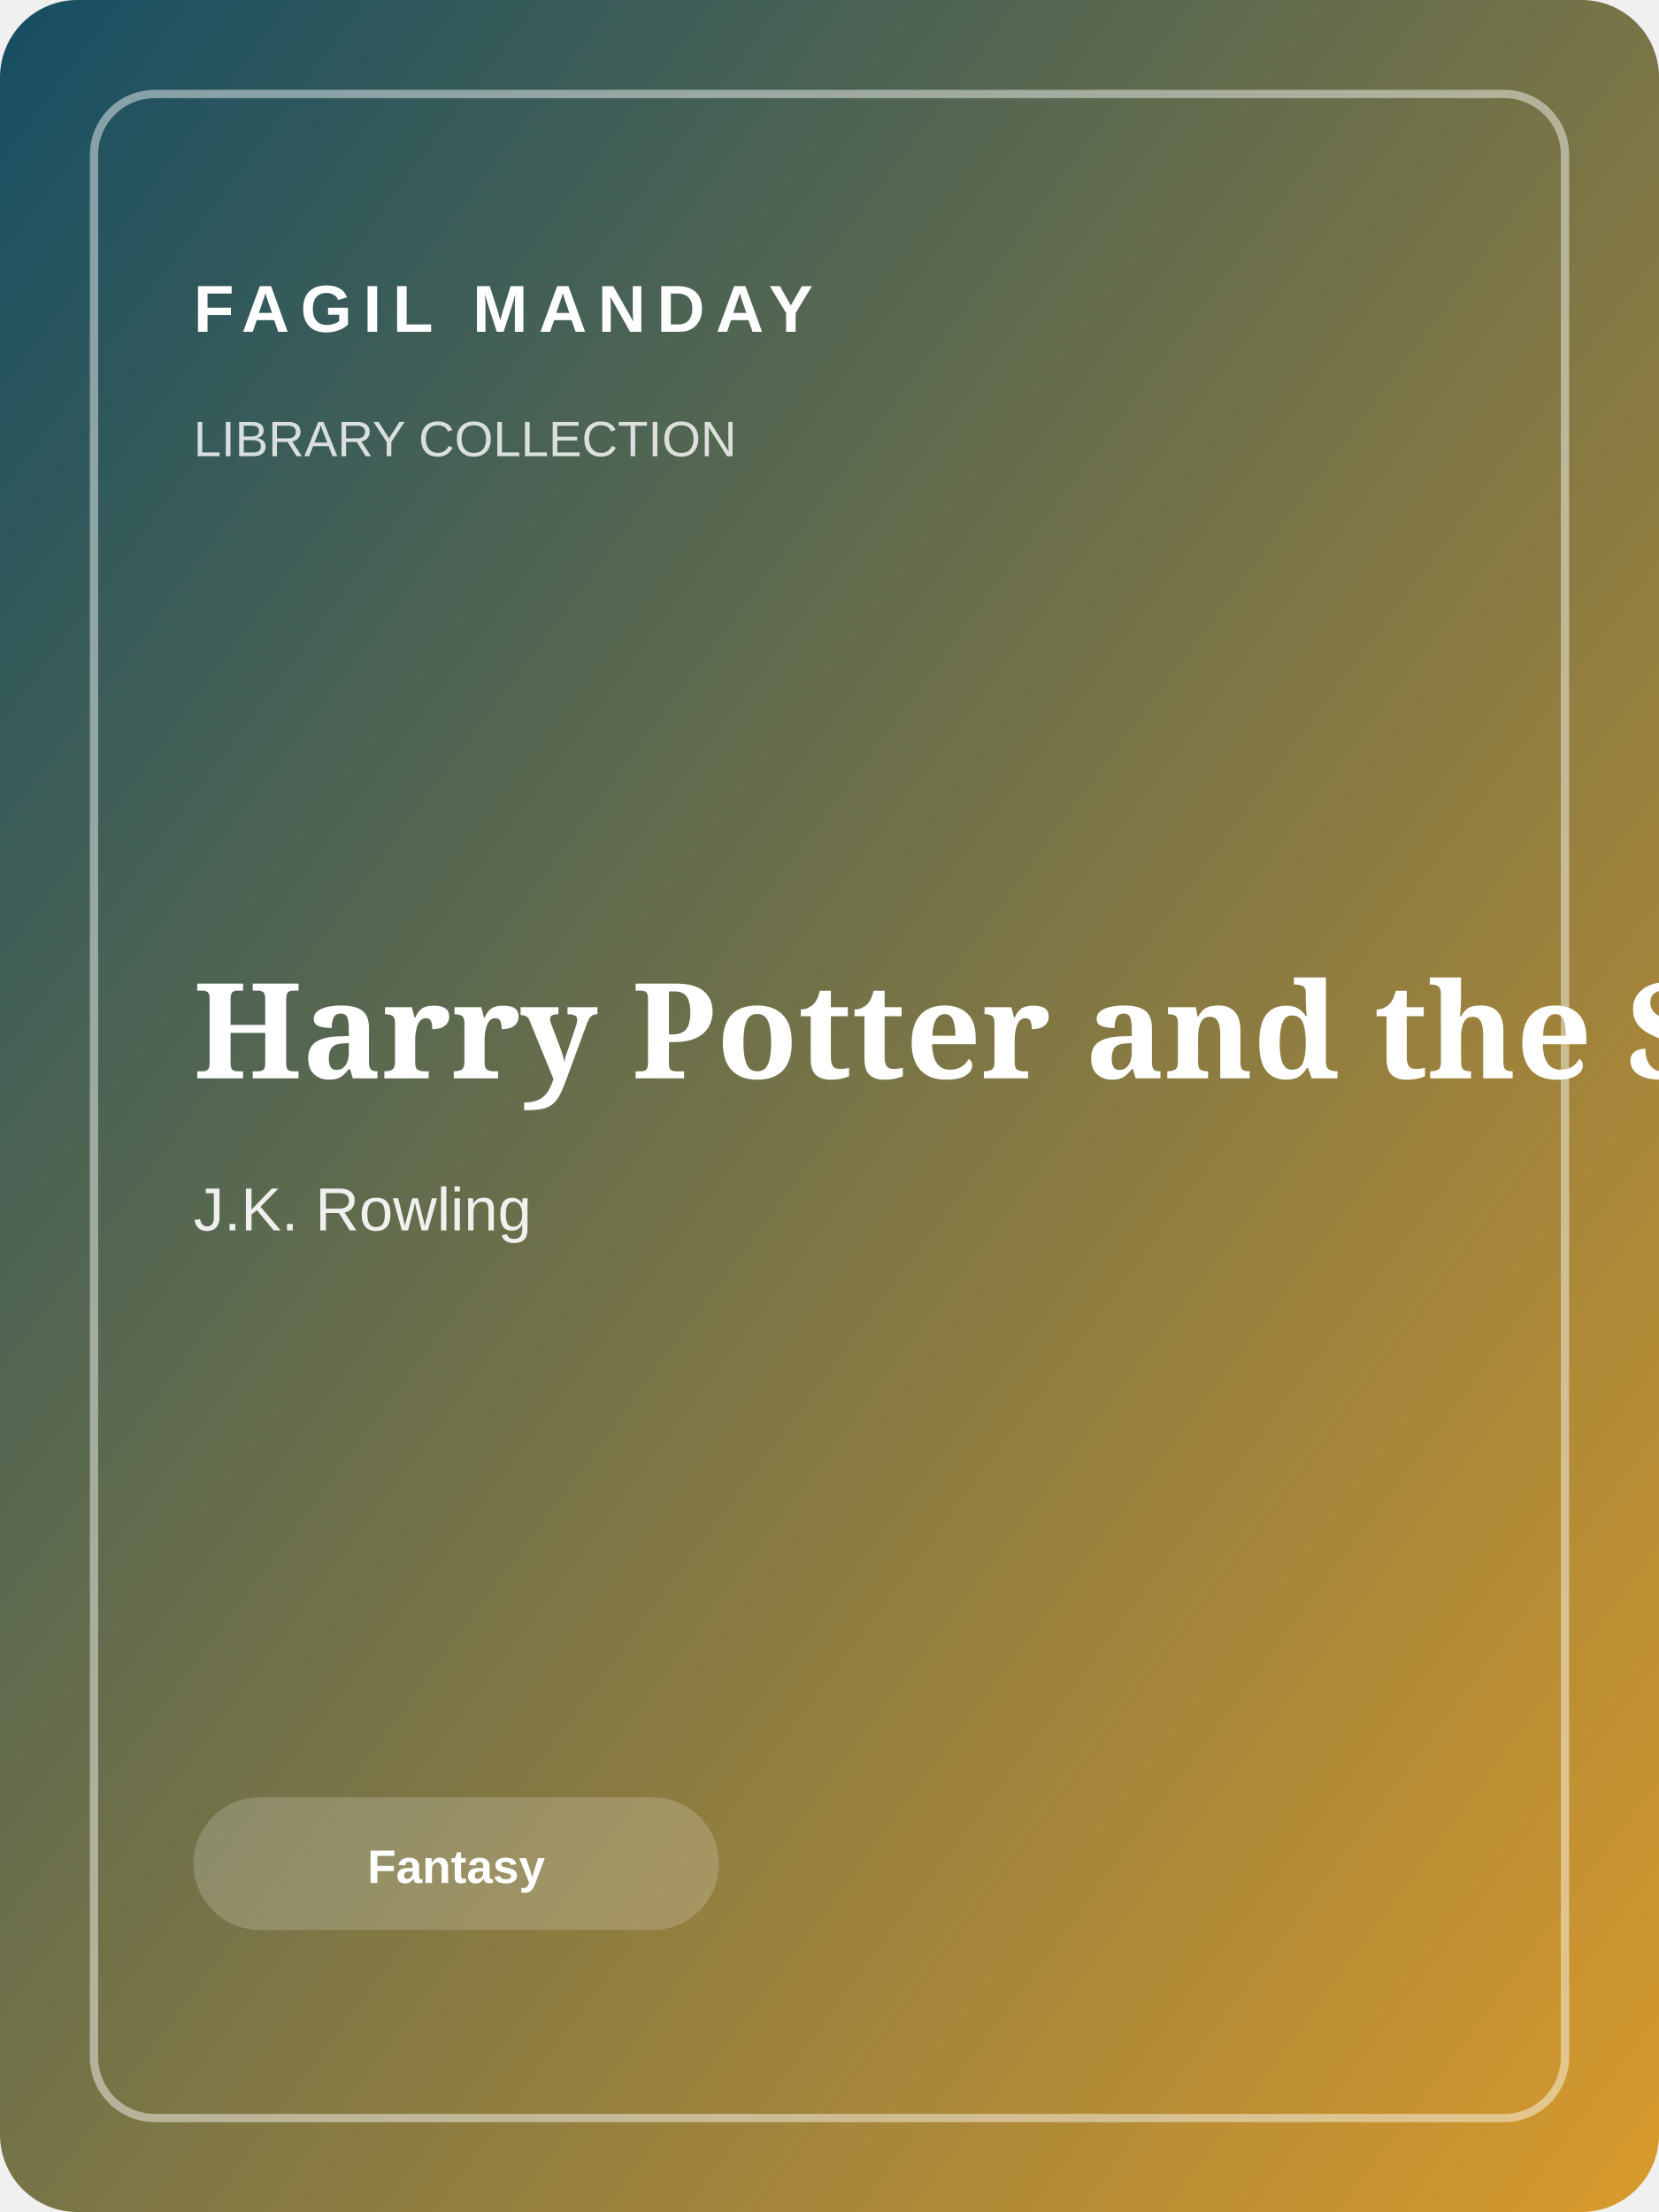
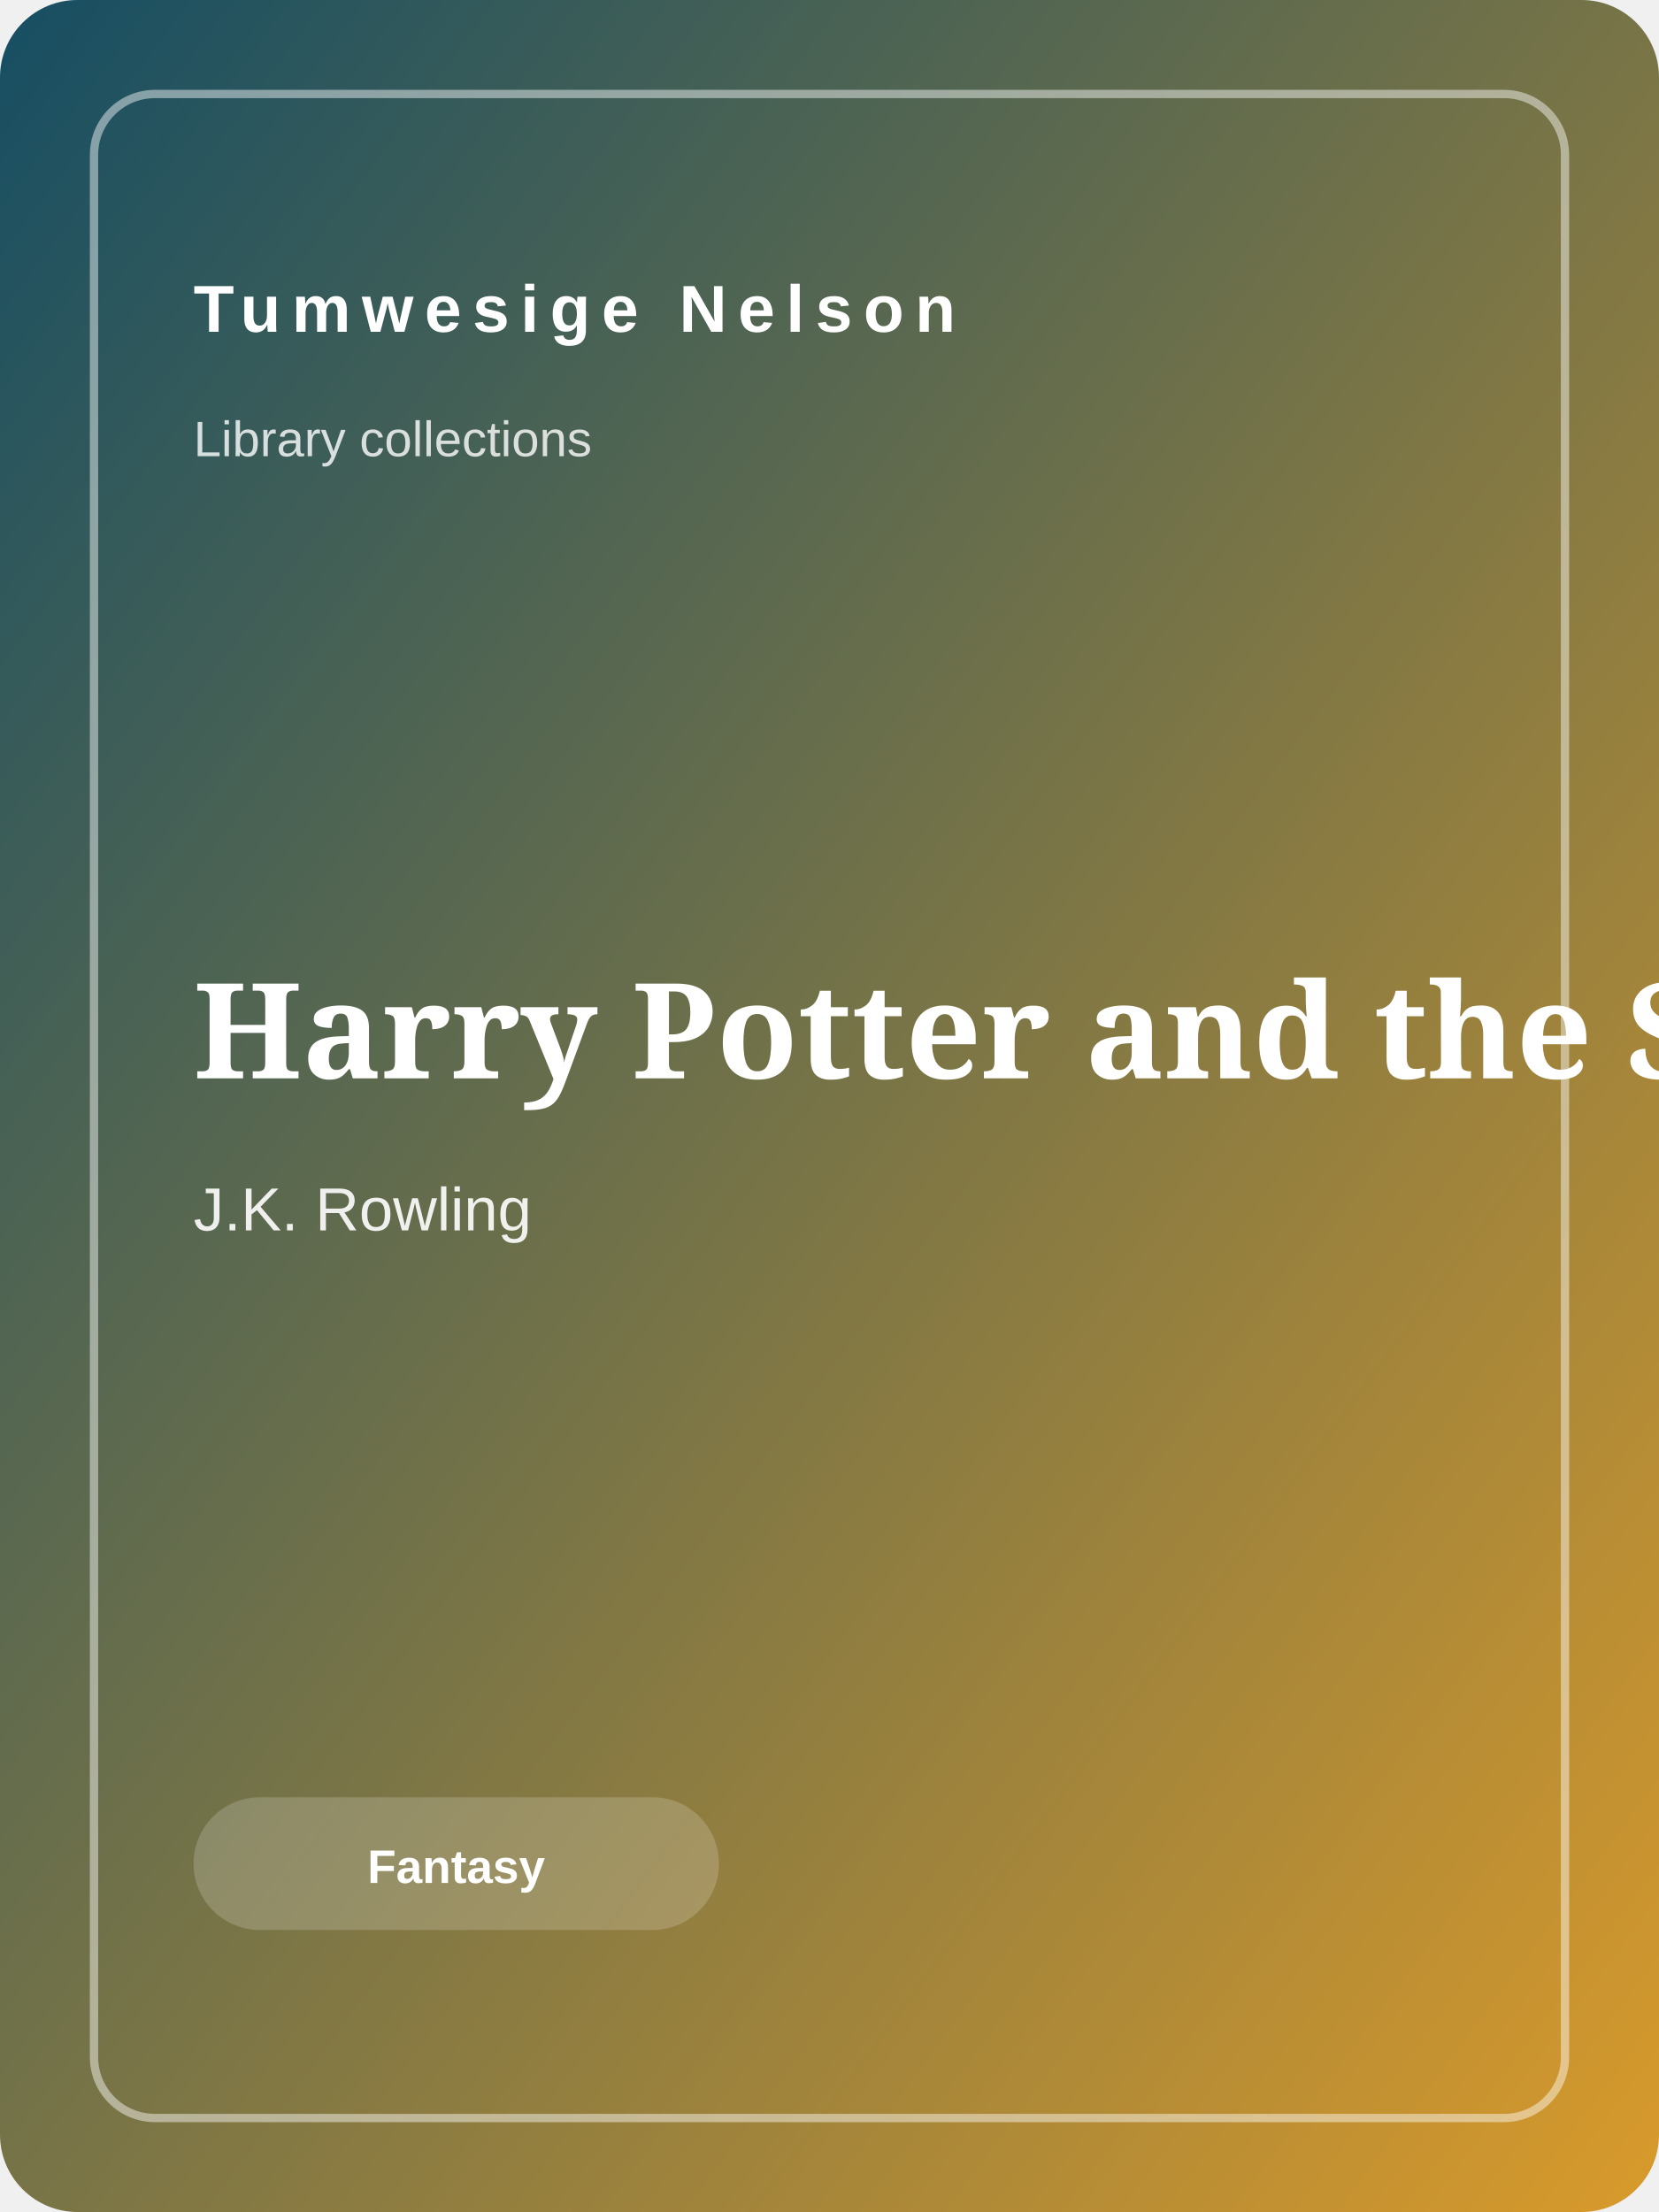
<svg xmlns="http://www.w3.org/2000/svg" viewBox="0 0 600 800">
  <defs>
    <linearGradient id="g" x1="0" y1="0" x2="1" y2="1">
      <stop stop-color="#164e63" />
      <stop offset="1" stop-color="#d99a2b" />
    </linearGradient>
  </defs>
  <rect width="600" height="800" rx="28" fill="url(#g)" />
  <rect x="34" y="34" width="532" height="732" rx="22" fill="none" stroke="#fff" stroke-opacity=".45" stroke-width="3" />
-   <text x="70" y="120" fill="#fff" font-family="Arial,sans-serif" font-size="24" font-weight="700" letter-spacing="4">FAGIL MANDAY</text>
-   <text x="70" y="165" fill="#fff" font-family="Arial,sans-serif" font-size="18" opacity=".8">LIBRARY COLLECTION</text>
+   <text x="70" y="120" fill="#fff" font-family="Arial,sans-serif" font-size="24" font-weight="700" letter-spacing="4">Tumwesige Nelson</text>
+   <text x="70" y="165" fill="#fff" font-family="Arial,sans-serif" font-size="18" opacity=".8">Library collections</text>
  <text x="70" y="390" fill="#fff" font-family="Georgia,serif" font-size="48" font-weight="700">Harry Potter and the Sor</text>
  <text x="70" y="445" fill="#fff" font-family="Arial,sans-serif" font-size="22" opacity=".9">J.K. Rowling</text>
  <rect x="70" y="650" width="190" height="48" rx="24" fill="#fff" fill-opacity=".18" />
  <text x="165" y="681" text-anchor="middle" fill="#fff" font-family="Arial,sans-serif" font-size="17" font-weight="700">Fantasy</text>
</svg>
